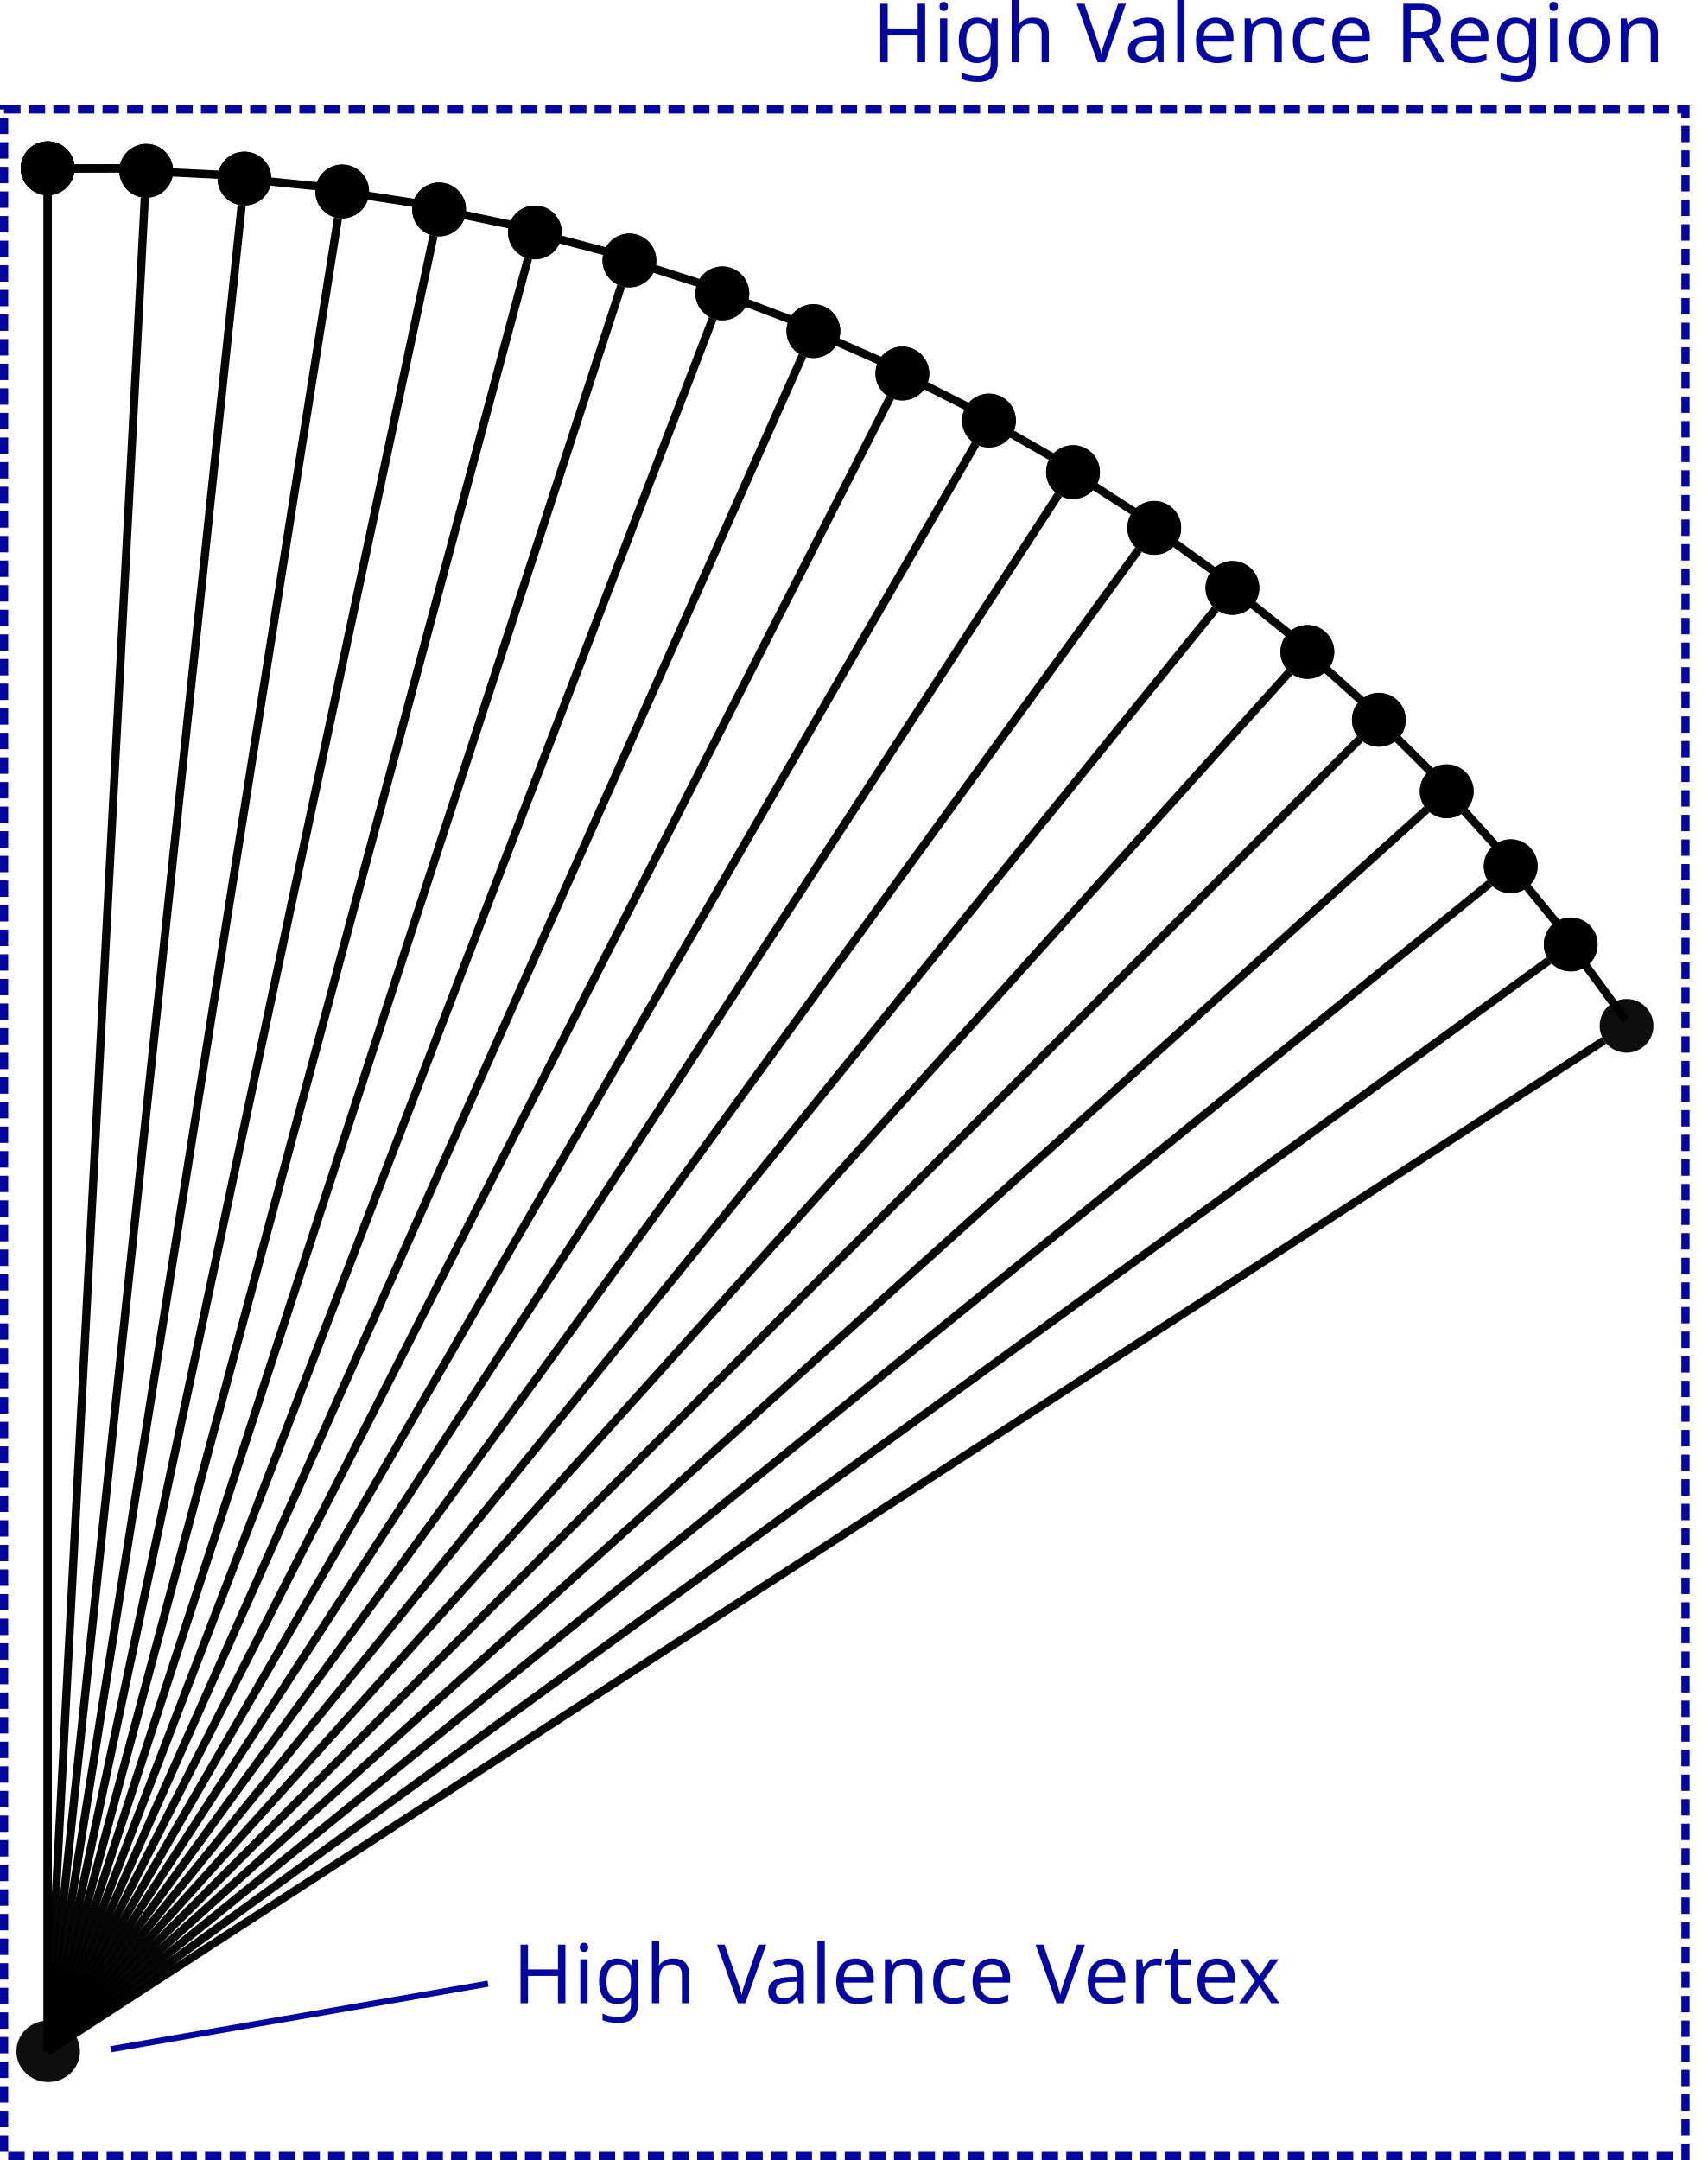
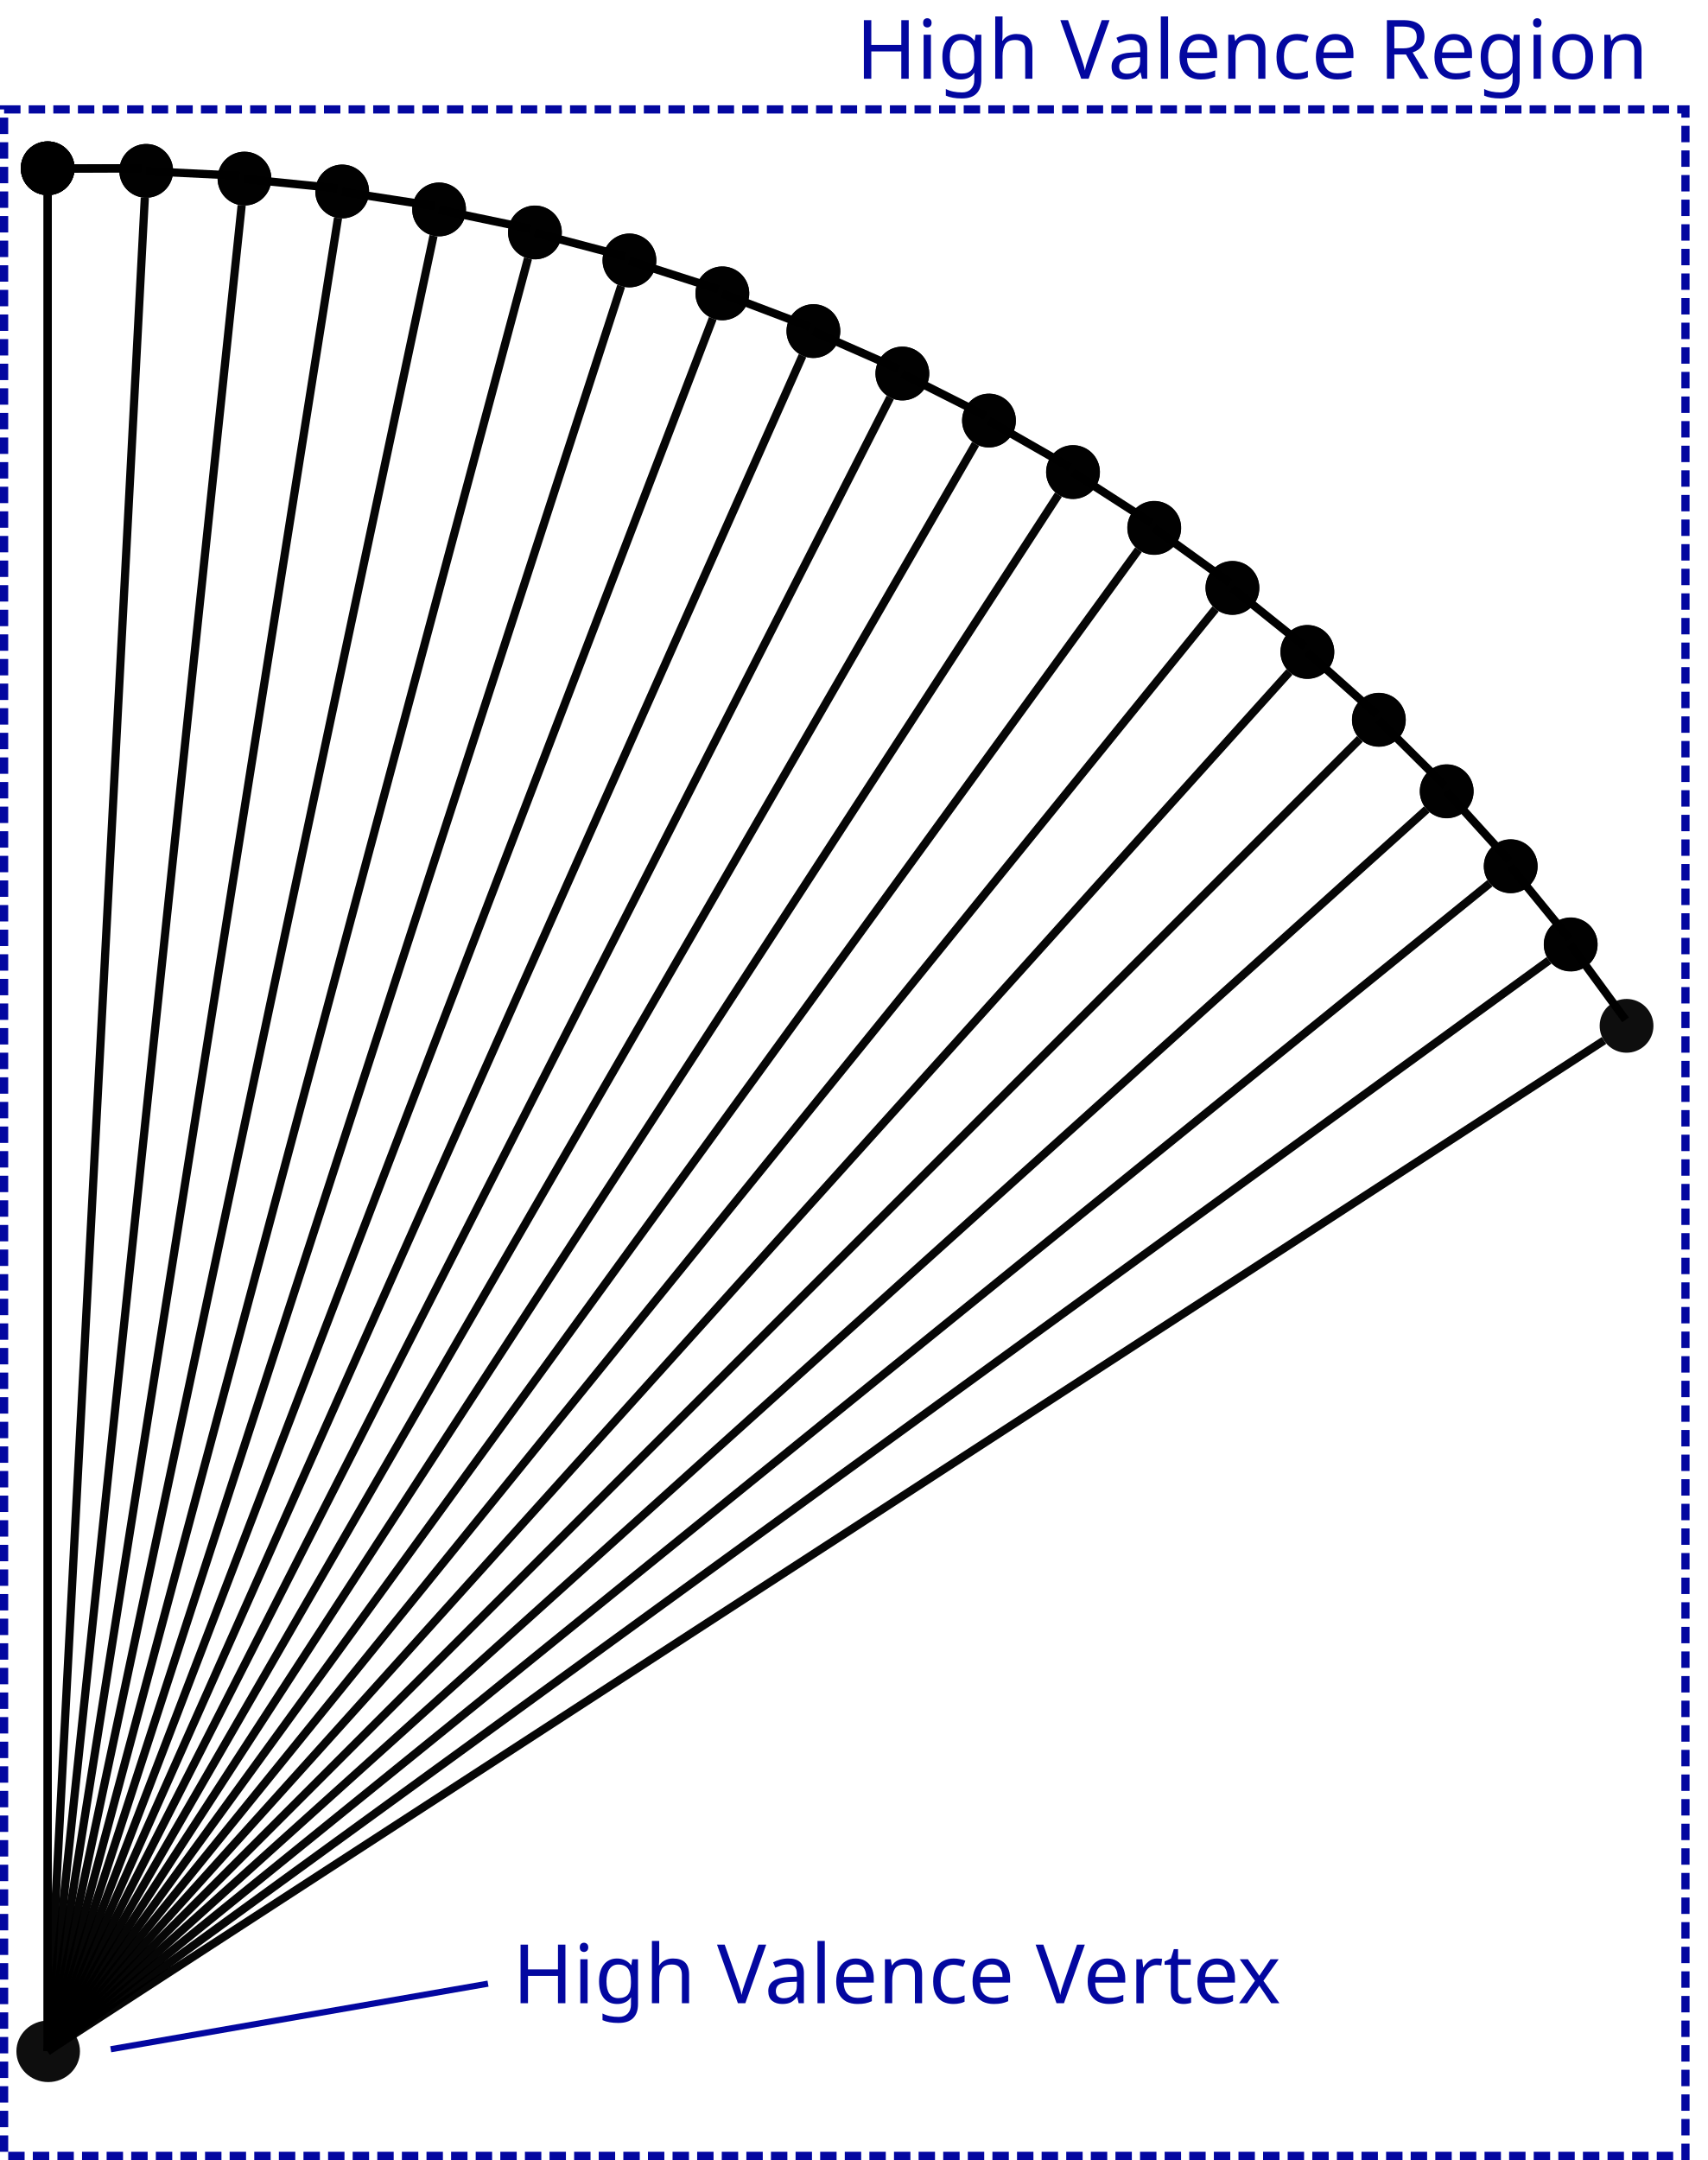
<svg xmlns="http://www.w3.org/2000/svg" xmlns:xlink="http://www.w3.org/1999/xlink" width="58.763mm" height="74.32mm" viewBox="0 0 208.216 263.339" id="svg2" version="1.1">
  <defs id="defs4" />
  <g id="layer1" transform="translate(-46.46057,-730.0637)">
    <g id="g4973">
      <circle style="display:inline;opacity:0.945;fill:#000000;fill-opacity:1;stroke:#000000;stroke-width:1;stroke-miterlimit:4;stroke-dasharray:none;stroke-dashoffset:0;stroke-opacity:1" id="path4405" cx="52.275" cy="750.579" r="2.778" />
      <path id="path4425" d="m 52.277,750.621 11.384,-0.045" style="fill:none;fill-rule:evenodd;stroke:#000000;stroke-width:1px;stroke-linecap:butt;stroke-linejoin:miter;stroke-opacity:1" />
    </g>
    <use x="0" y="0" xlink:href="#g4973" id="use6079" width="100%" height="100%" />
    <use x="0" y="0" xlink:href="#g4973" transform="matrix(0.9986295,0.05233596,-0.05233596,0.9986295,51.3663,-1.392756)" id="use6081" width="100%" height="100%" />
    <use x="0" y="0" xlink:href="#g4973" transform="matrix(0.9945219,0.1045285,-0.1045285,0.9945219,102.7351,-0.09529945)" id="use6083" width="100%" height="100%" />
    <use x="0" y="0" xlink:href="#g4973" transform="matrix(0.9876883,0.1564345,-0.1564345,0.9876883,153.9656,3.888814)" id="use6085" width="100%" height="100%" />
    <use x="0" y="0" xlink:href="#g4973" transform="matrix(0.9781476,0.2079117,-0.2079117,0.9781476,204.9173,10.54866)" id="use6087" width="100%" height="100%" />
    <use x="0" y="0" xlink:href="#g4973" transform="matrix(0.9659258,0.258819,-0.258819,0.9659258,255.4507,19.866)" id="use6089" width="100%" height="100%" />
    <use x="0" y="0" xlink:href="#g4973" transform="matrix(0.9510565,0.309017,-0.309017,0.9510565,305.4272,31.81527)" id="use6091" width="100%" height="100%" />
    <use x="0" y="0" xlink:href="#g4973" transform="matrix(0.9335804,0.3583679,-0.3583679,0.9335804,354.7099,46.36374)" id="use6093" width="100%" height="100%" />
    <use x="0" y="0" xlink:href="#g4973" transform="matrix(0.9135455,0.4067366,-0.4067366,0.9135455,403.1635,63.47152)" id="use6095" width="100%" height="100%" />
    <use x="0" y="0" xlink:href="#g4973" transform="matrix(0.8910065,0.4539905,-0.4539905,0.8910065,450.6555,83.09173)" id="use6097" width="100%" height="100%" />
    <use x="0" y="0" xlink:href="#g4973" transform="matrix(0.8660254,0.5,-0.5,0.8660254,497.0555,105.1706)" id="use6099" width="100%" height="100%" />
    <use x="0" y="0" xlink:href="#g4973" transform="matrix(0.8386706,0.544639,-0.544639,0.8386706,542.2364,129.6476)" id="use6101" width="100%" height="100%" />
    <use x="0" y="0" xlink:href="#g4973" transform="matrix(0.809017,0.5877853,-0.5877853,0.809017,586.0743,156.4556)" id="use6103" width="100%" height="100%" />
    <use x="0" y="0" xlink:href="#g4973" transform="matrix(0.777146,0.6293204,-0.6293204,0.777146,628.4492,185.5212)" id="use6105" width="100%" height="100%" />
    <use x="0" y="0" xlink:href="#g4973" transform="matrix(0.7431448,0.6691306,-0.6691306,0.7431448,669.2448,216.7647)" id="use6107" width="100%" height="100%" />
    <use x="0" y="0" xlink:href="#g4973" transform="matrix(0.7071068,0.7071068,-0.7071068,0.7071068,708.3493,250.1004)" id="use6109" width="100%" height="100%" />
    <use x="0" y="0" xlink:href="#g4973" transform="matrix(0.6691306,0.7431448,-0.7431448,0.6691306,745.6556,285.437)" id="use6111" width="100%" height="100%" />
    <use x="0" y="0" xlink:href="#g4973" transform="matrix(0.6293204,0.777146,-0.777146,0.6293204,781.0614,322.6777)" id="use6113" width="100%" height="100%" />
    <use x="0" y="0" xlink:href="#g4973" transform="matrix(0.5877853,0.809017,-0.809017,0.5877853,814.4696,361.7203)" id="use6115" width="100%" height="100%" />
    <flowRoot xml:space="preserve" id="flowRoot6153" style="font-style:normal;font-weight:normal;font-size:1.25px;line-height:124%;font-family:Sans;letter-spacing:0px;word-spacing:0px;writing-mode:lr-tb;fill:#000000;fill-opacity:1;stroke:none;stroke-width:1px;stroke-linecap:butt;stroke-linejoin:miter;stroke-opacity:1" transform="translate(48.46057,747.3012)">
      <flowRegion id="flowRegion6155">
        <rect id="rect6157" width="228" height="132.5" x="61.5" y="207.101" />
      </flowRegion>
      <flowPara id="flowPara6159" />
    </flowRoot>
    <text xml:space="preserve" style="font-style:normal;font-weight:normal;font-size:10px;line-height:124%;font-family:Sans;letter-spacing:0px;word-spacing:0px;writing-mode:lr-tb;opacity:1;fill:#0307a0;fill-opacity:1;stroke:none;stroke-width:0.25;stroke-linecap:butt;stroke-linejoin:miter;stroke-miterlimit:4;stroke-dasharray:none;stroke-opacity:1" x="108.961" y="974.29" id="text6331">
      <tspan x="108.961" y="974.29" id="tspan6333">
        <tspan x="108.961" y="974.29" id="tspan6335">High Valence Vertex</tspan>
      </tspan>
    </text>
    <path style="opacity:1;fill:#0307a0;fill-opacity:1;fill-rule:evenodd;stroke:#0307a0;stroke-width:0.75;stroke-linecap:butt;stroke-linejoin:miter;stroke-miterlimit:4;stroke-dasharray:none;stroke-opacity:1" d="m 59.961,979.903 46,-8" id="path6169" />
    <rect style="opacity:1;fill:none;fill-opacity:1;stroke:#0307a0;stroke-width:1;stroke-miterlimit:4;stroke-dasharray:2, 1;stroke-dashoffset:0;stroke-opacity:1" id="rect6283" width="205" height="249.5" x="46.961" y="743.403" />
    <flowRoot xml:space="preserve" id="flowRoot6285" style="font-style:normal;font-weight:normal;font-size:3.75px;line-height:124%;font-family:Sans;letter-spacing:0px;word-spacing:0px;writing-mode:lr-tb;fill:#000000;fill-opacity:1;stroke:none;stroke-width:1px;stroke-linecap:butt;stroke-linejoin:miter;stroke-opacity:1" transform="translate(48.46057,747.3012)">
      <flowRegion id="flowRegion6287">
        <rect id="rect6289" width="140" height="38.5" x="79.5" y="-39.399" />
      </flowRegion>
      <flowPara id="flowPara6291" />
    </flowRoot>
-     <text xml:space="preserve" style="font-style:normal;font-weight:normal;font-size:10px;line-height:124%;font-family:Sans;letter-spacing:0px;word-spacing:0px;writing-mode:lr-tb;opacity:1;fill:#0307a0;fill-opacity:1;stroke:none;stroke-width:0.25;stroke-linecap:butt;stroke-linejoin:miter;stroke-miterlimit:4;stroke-dasharray:none;stroke-opacity:1" x="152.821" y="737.661" id="text6325">
-       <tspan x="152.821" y="737.661" id="tspan6327">
-         <tspan x="152.821" y="737.661" id="tspan6329">High Valence Region</tspan>
+     <text xml:space="preserve" style="font-style:normal;font-weight:normal;font-size:10px;line-height:124%;font-family:Sans;letter-spacing:0px;word-spacing:0px;writing-mode:lr-tb;opacity:1;fill:#0307a0;fill-opacity:1;stroke:none;stroke-width:0.25;stroke-linecap:butt;stroke-linejoin:miter;stroke-miterlimit:4;stroke-dasharray:none;stroke-opacity:1" x="150.821" y="739.661" id="text6325">
+       <tspan x="150.821" y="739.661" id="tspan6327">
+         <tspan x="150.821" y="739.661" id="tspan6329">High Valence Region</tspan>
      </tspan>
    </text>
    <flowRoot xml:space="preserve" id="flowRoot6317" style="fill:black;stroke:none;stroke-opacity:1;stroke-width:1px;stroke-linejoin:miter;stroke-linecap:butt;fill-opacity:1;font-family:Sans;font-style:normal;font-weight:normal;font-size:3.75px;line-height:124%;letter-spacing:0px;word-spacing:0px;writing-mode:lr">
      <flowRegion id="flowRegion6319">
        <rect id="rect6321" width="7" height="10.5" x="12" y="88.339" />
      </flowRegion>
      <flowPara id="flowPara6323" />
    </flowRoot>
  </g>
  <g id="layer2" style="display:inline" transform="translate(-46.46057,-730.0637)">
    <g id="g4968">
      <circle style="display:inline;opacity:0.945;fill:#000000;fill-opacity:1;stroke:#000000;stroke-width:1;stroke-miterlimit:4;stroke-dasharray:none;stroke-dashoffset:0;stroke-opacity:1" id="path4405-6" cx="52.275" cy="750.579" r="2.778" />
      <g id="g4420">
        <path style="opacity:0.975;fill:none;fill-rule:evenodd;stroke:#000000;stroke-width:1px;stroke-linecap:butt;stroke-linejoin:miter;stroke-opacity:1" d="m 52.275,753.857 0,226.274" id="path4407" />
      </g>
    </g>
    <use x="0" y="0" xlink:href="#g4968" id="use6039" width="100%" height="100%" />
    <use x="0" y="0" xlink:href="#g4968" transform="matrix(0.9986295,0.05233596,-0.05233596,0.9986295,51.3676,-1.391171)" id="use6041" width="100%" height="100%" />
    <use x="0" y="0" xlink:href="#g4968" transform="matrix(0.9945219,0.1045285,-0.1045285,0.9945219,102.7376,-0.09206223)" id="use6043" width="100%" height="100%" />
    <use x="0" y="0" xlink:href="#g4968" transform="matrix(0.9876883,0.1564345,-0.1564345,0.9876883,153.9692,3.893764)" id="use6045" width="100%" height="100%" />
    <use x="0" y="0" xlink:href="#g4968" transform="matrix(0.9781476,0.2079117,-0.2079117,0.9781476,204.922,10.55538)" id="use6047" width="100%" height="100%" />
    <use x="0" y="0" xlink:href="#g4968" transform="matrix(0.9659258,0.258819,-0.258819,0.9659258,255.4564,19.87454)" id="use6049" width="100%" height="100%" />
    <use x="0" y="0" xlink:href="#g4968" transform="matrix(0.9510565,0.309017,-0.309017,0.9510565,305.4337,31.82568)" id="use6051" width="100%" height="100%" />
    <use x="0" y="0" xlink:href="#g4968" transform="matrix(0.9335804,0.3583679,-0.3583679,0.9335804,354.7171,46.37606)" id="use6053" width="100%" height="100%" />
    <use x="0" y="0" xlink:href="#g4968" transform="matrix(0.9135455,0.4067366,-0.4067366,0.9135455,403.1714,63.4858)" id="use6055" width="100%" height="100%" />
    <use x="0" y="0" xlink:href="#g4968" transform="matrix(0.8910065,0.4539905,-0.4539905,0.8910065,450.6639,83.10798)" id="use6057" width="100%" height="100%" />
    <use x="0" y="0" xlink:href="#g4968" transform="matrix(0.8660254,0.5,-0.5,0.8660254,497.0644,105.1888)" id="use6059" width="100%" height="100%" />
    <use x="0" y="0" xlink:href="#g4968" transform="matrix(0.8386706,0.544639,-0.544639,0.8386706,542.2456,129.6678)" id="use6061" width="100%" height="100%" />
    <use x="0" y="0" xlink:href="#g4968" transform="matrix(0.809017,0.5877853,-0.5877853,0.809017,586.0838,156.4779)" id="use6063" width="100%" height="100%" />
    <use x="0" y="0" xlink:href="#g4968" transform="matrix(0.777146,0.6293204,-0.6293204,0.777146,628.4588,185.5456)" id="use6065" width="100%" height="100%" />
    <use x="0" y="0" xlink:href="#g4968" transform="matrix(0.7431448,0.6691306,-0.6691306,0.7431448,669.2544,216.7911)" id="use6067" width="100%" height="100%" />
    <use x="0" y="0" xlink:href="#g4968" transform="matrix(0.7071068,0.7071068,-0.7071068,0.7071068,708.3588,250.1289)" id="use6069" width="100%" height="100%" />
    <use x="0" y="0" xlink:href="#g4968" transform="matrix(0.6691306,0.7431448,-0.7431448,0.6691306,745.6649,285.4676)" id="use6071" width="100%" height="100%" />
    <use x="0" y="0" xlink:href="#g4968" transform="matrix(0.6293204,0.777146,-0.777146,0.6293204,781.0704,322.7102)" id="use6073" width="100%" height="100%" />
    <use x="0" y="0" xlink:href="#g4968" transform="matrix(0.5877853,0.809017,-0.809017,0.5877853,814.4782,361.7549)" id="use6075" width="100%" height="100%" />
    <use x="0" y="0" xlink:href="#g4968" transform="matrix(0.544639,0.8386706,-0.8386706,0.544639,845.7968,402.4944)" id="use6077" width="100%" height="100%" />
    <ellipse style="opacity:0.945;fill:#000000;fill-opacity:1;stroke:#000000;stroke-width:1;stroke-miterlimit:4;stroke-dasharray:none;stroke-dashoffset:0;stroke-opacity:1" id="path6132" cx="52.336" cy="980.153" rx="3.375" ry="3.25" />
  </g>
</svg>
